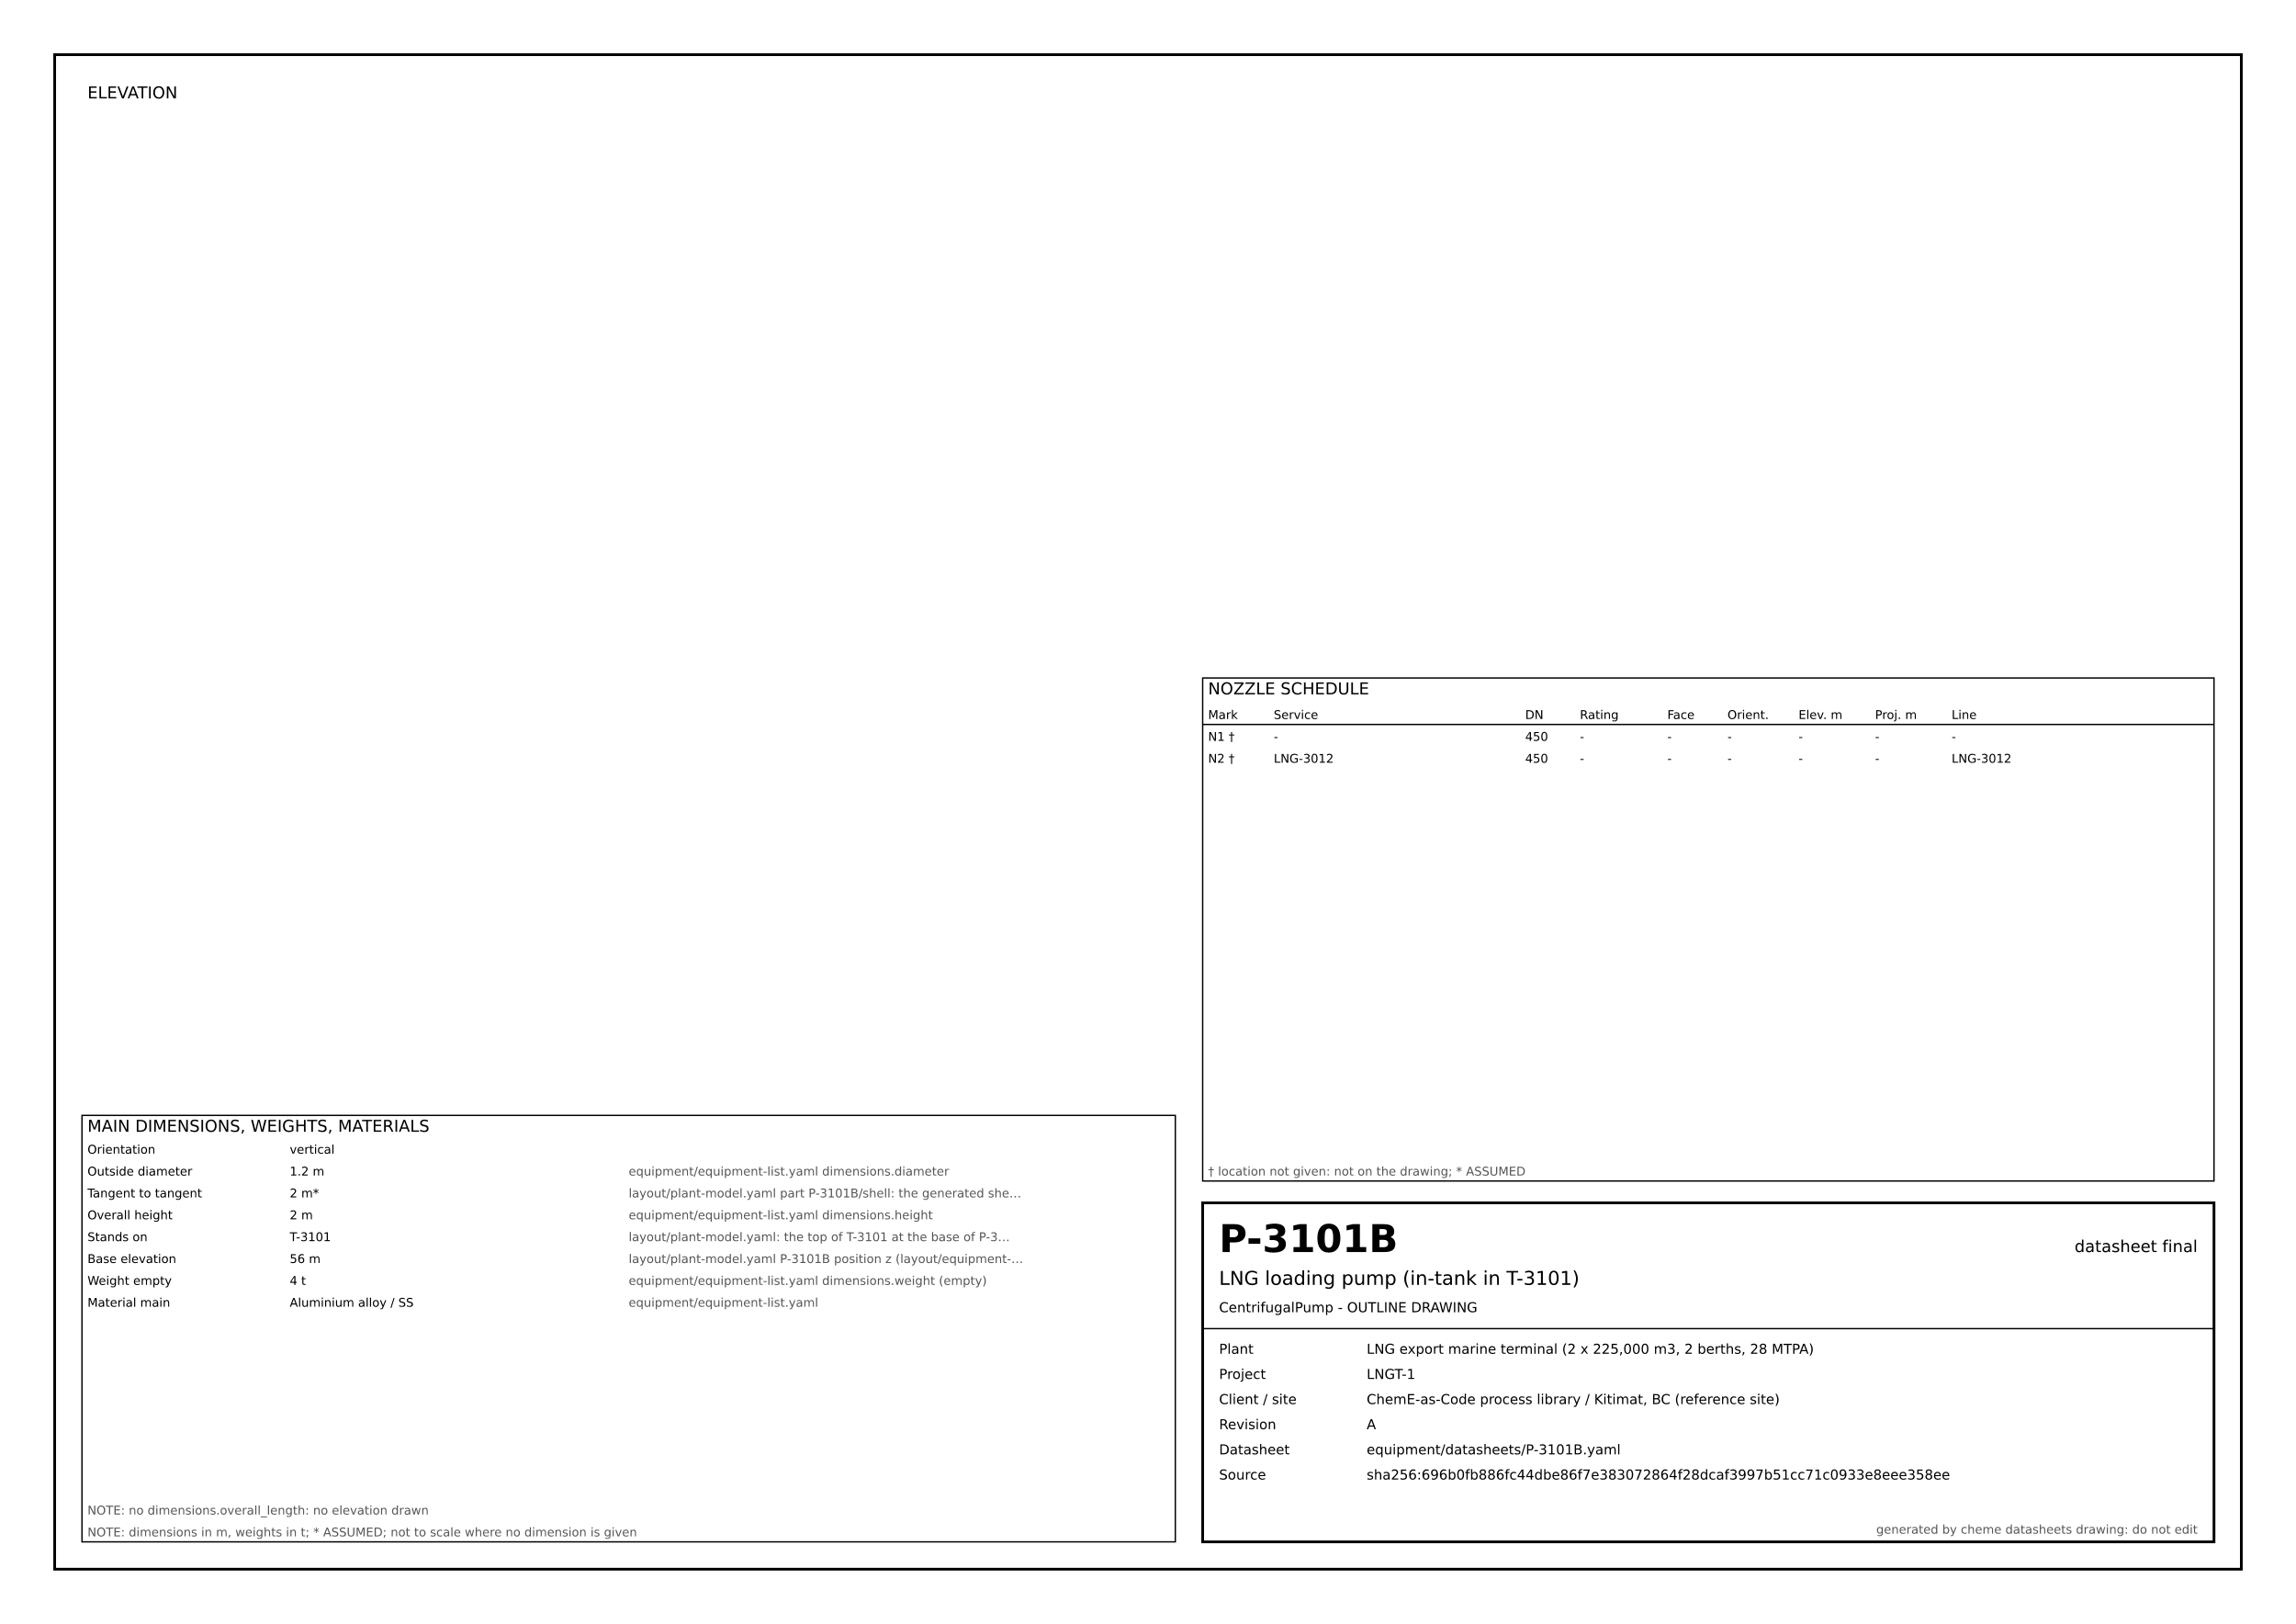
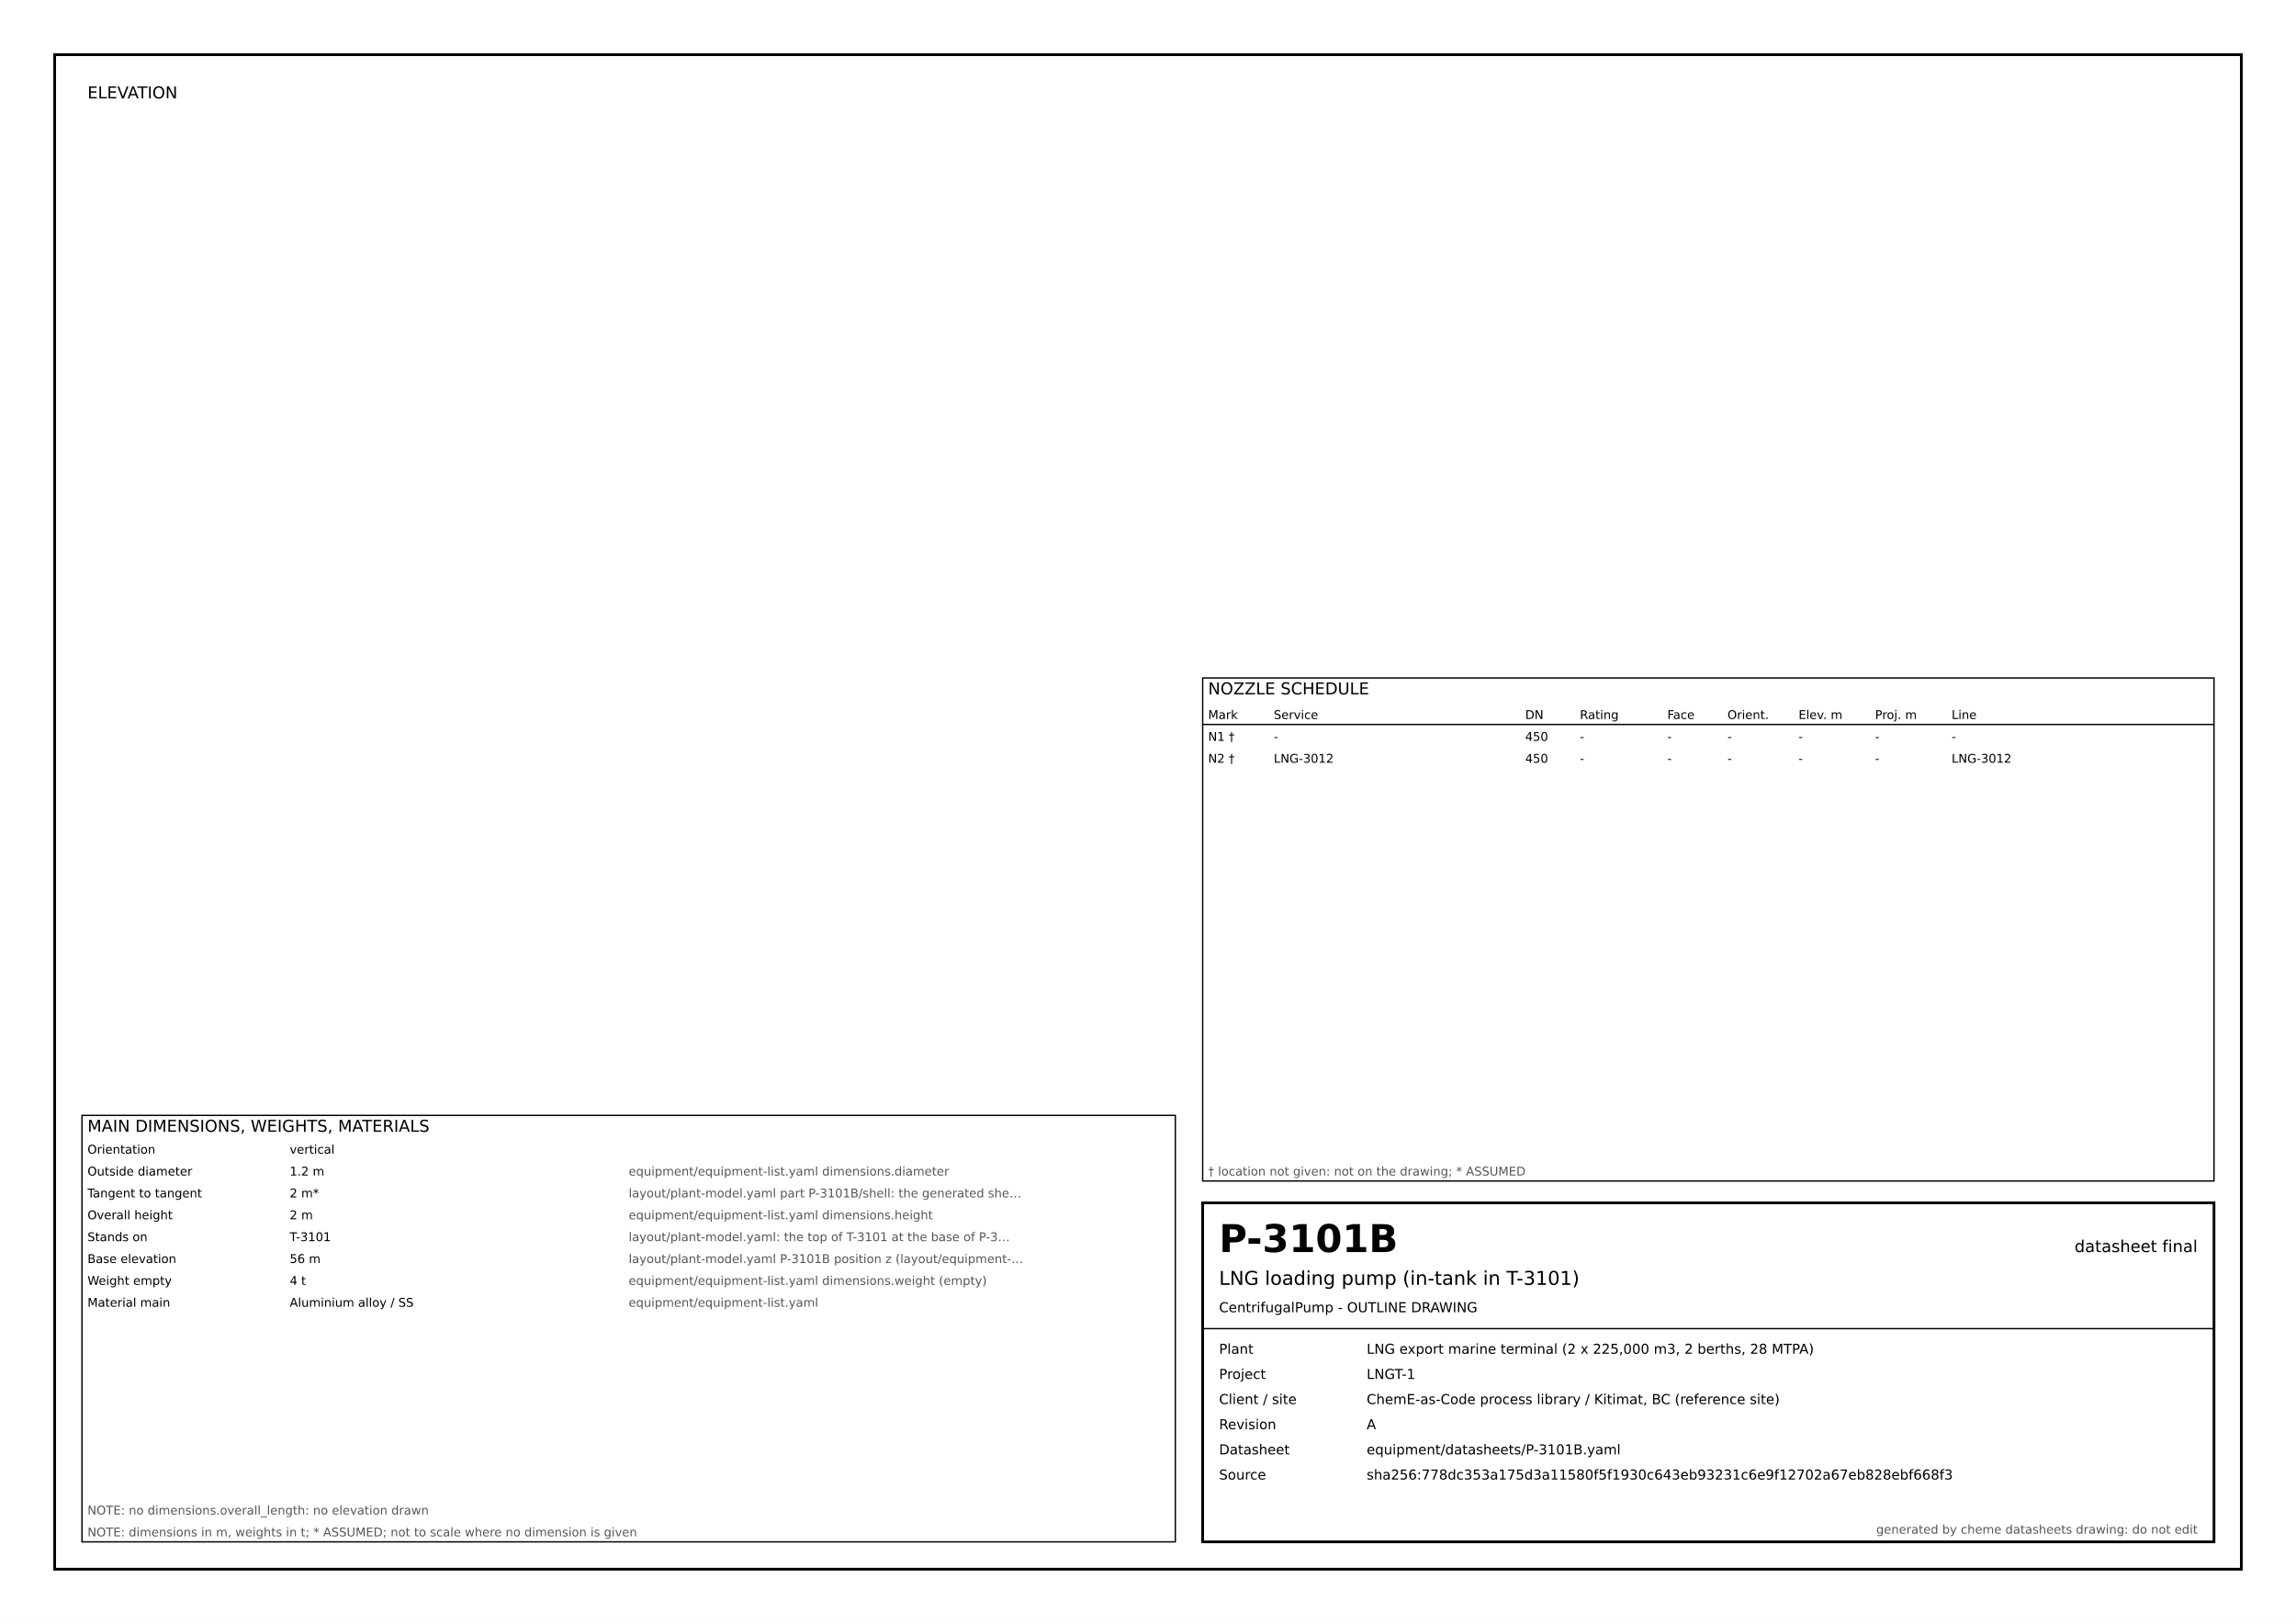
<svg xmlns="http://www.w3.org/2000/svg" width="420mm" height="297mm" viewBox="0 0 420 297">
  <style>
.frame{fill:none;stroke:#000;stroke-width:0.5}
.thin{fill:none;stroke:#000;stroke-width:0.25}
.outline{fill:#fff;stroke:#000;stroke-width:0.5}
.hidden{fill:none;stroke:#000;stroke-width:0.25;stroke-dasharray:1.5 1}
.centre{fill:none;stroke:#555;stroke-width:0.18;stroke-dasharray:4 1 1 1}
.tl{fill:none;stroke:#555;stroke-width:0.18;stroke-dasharray:2 1}
.dim{fill:none;stroke:#1f4e79;stroke-width:0.18}
.nozzle{fill:#fff;stroke:#b71c1c;stroke-width:0.35}
.section{fill:none;stroke:#2e7d32;stroke-width:0.25;stroke-dasharray:2 1}
text{font-family:'DejaVu Sans',Arial,Helvetica,sans-serif;fill:#000}
.t2{font-size:2.2px}.t25{font-size:2.5px}.t3{font-size:3px}.t35{font-size:3.5px}
.t5{font-size:5px;font-weight:bold}.t7{font-size:7px;font-weight:bold}
.dimt{font-size:2.3px;fill:#1f4e79}.nt{font-size:2.3px;fill:#b71c1c}
.note{font-size:2.2px;fill:#555}
.draft{font-size:40px;font-weight:bold;fill:#c62828;fill-opacity:0.12}
</style>
  <rect x="0" y="0" width="420" height="297" fill="#fff" />
  <rect x="10" y="10" width="400" height="277" class="frame" />
  <text x="16" y="18" class="t3" text-anchor="start">ELEVATION</text>
  <text x="221" y="127" class="t3" text-anchor="start">NOZZLE SCHEDULE</text>
  <text x="221" y="131.5" class="t2" text-anchor="start">Mark</text>
  <text x="233" y="131.5" class="t2" text-anchor="start">Service</text>
  <text x="279" y="131.5" class="t2" text-anchor="start">DN</text>
  <text x="289" y="131.5" class="t2" text-anchor="start">Rating</text>
  <text x="305" y="131.5" class="t2" text-anchor="start">Face</text>
  <text x="316" y="131.5" class="t2" text-anchor="start">Orient.</text>
  <text x="329" y="131.5" class="t2" text-anchor="start">Elev. m</text>
  <text x="343" y="131.5" class="t2" text-anchor="start">Proj. m</text>
  <text x="357" y="131.5" class="t2" text-anchor="start">Line</text>
  <line x1="220" y1="132.5" x2="405" y2="132.5" class="thin" />
  <text x="221" y="135.5" class="t2" text-anchor="start">N1 †</text>
  <text x="233" y="135.5" class="t2" text-anchor="start">-</text>
  <text x="279" y="135.5" class="t2" text-anchor="start">450</text>
  <text x="289" y="135.5" class="t2" text-anchor="start">-</text>
  <text x="305" y="135.5" class="t2" text-anchor="start">-</text>
  <text x="316" y="135.5" class="t2" text-anchor="start">-</text>
  <text x="329" y="135.5" class="t2" text-anchor="start">-</text>
  <text x="343" y="135.5" class="t2" text-anchor="start">-</text>
  <text x="357" y="135.5" class="t2" text-anchor="start">-</text>
  <text x="221" y="139.5" class="t2" text-anchor="start">N2 †</text>
  <text x="233" y="139.5" class="t2" text-anchor="start">LNG-3012</text>
  <text x="279" y="139.5" class="t2" text-anchor="start">450</text>
  <text x="289" y="139.5" class="t2" text-anchor="start">-</text>
  <text x="305" y="139.5" class="t2" text-anchor="start">-</text>
  <text x="316" y="139.5" class="t2" text-anchor="start">-</text>
  <text x="329" y="139.5" class="t2" text-anchor="start">-</text>
  <text x="343" y="139.5" class="t2" text-anchor="start">-</text>
  <text x="357" y="139.5" class="t2" text-anchor="start">LNG-3012</text>
  <text x="221" y="215" class="note" text-anchor="start">† location not given: not on the drawing; * ASSUMED</text>
  <rect x="220" y="124" width="185" height="92" class="thin" />
  <text x="16" y="207" class="t3" text-anchor="start">MAIN DIMENSIONS, WEIGHTS, MATERIALS</text>
  <text x="16" y="211" class="t2" text-anchor="start">Orientation</text>
  <text x="53" y="211" class="t2" text-anchor="start">vertical</text>
  <text x="115" y="211" class="note" text-anchor="start" />
  <text x="16" y="215" class="t2" text-anchor="start">Outside diameter</text>
  <text x="53" y="215" class="t2" text-anchor="start">1.2 m</text>
  <text x="115" y="215" class="note" text-anchor="start">equipment/equipment-list.yaml dimensions.diameter</text>
  <text x="16" y="219" class="t2" text-anchor="start">Tangent to tangent</text>
  <text x="53" y="219" class="t2" text-anchor="start">2 m*</text>
  <text x="115" y="219" class="note" text-anchor="start">layout/plant-model.yaml part P-3101B/shell: the generated she…</text>
  <text x="16" y="223" class="t2" text-anchor="start">Overall height</text>
  <text x="53" y="223" class="t2" text-anchor="start">2 m</text>
  <text x="115" y="223" class="note" text-anchor="start">equipment/equipment-list.yaml dimensions.height</text>
  <text x="16" y="227" class="t2" text-anchor="start">Stands on</text>
  <text x="53" y="227" class="t2" text-anchor="start">T-3101</text>
  <text x="115" y="227" class="note" text-anchor="start">layout/plant-model.yaml: the top of T-3101 at the base of P-3…</text>
  <text x="16" y="231" class="t2" text-anchor="start">Base elevation</text>
  <text x="53" y="231" class="t2" text-anchor="start">56 m</text>
  <text x="115" y="231" class="note" text-anchor="start">layout/plant-model.yaml P-3101B position z (layout/equipment-…</text>
  <text x="16" y="235" class="t2" text-anchor="start">Weight empty</text>
  <text x="53" y="235" class="t2" text-anchor="start">4 t</text>
  <text x="115" y="235" class="note" text-anchor="start">equipment/equipment-list.yaml dimensions.weight (empty)</text>
  <text x="16" y="239" class="t2" text-anchor="start">Material main</text>
  <text x="53" y="239" class="t2" text-anchor="start">Aluminium alloy / SS</text>
  <text x="115" y="239" class="note" text-anchor="start">equipment/equipment-list.yaml</text>
  <text x="16" y="277" class="note" text-anchor="start">NOTE: no dimensions.overall_length: no elevation drawn</text>
  <text x="16" y="281" class="note" text-anchor="start">NOTE: dimensions in m, weights in t; * ASSUMED; not to scale where no dimension is given</text>
  <rect x="15" y="204" width="200" height="78" class="thin" />
  <rect x="220" y="220" width="185" height="62" class="frame" />
  <text x="223" y="229" class="t7" text-anchor="start">P-3101B</text>
  <text x="223" y="235" class="t35" text-anchor="start">LNG loading pump (in-tank in T-3101)</text>
  <text x="223" y="240" class="t25" text-anchor="start">CentrifugalPump - OUTLINE DRAWING</text>
  <line x1="220" y1="243" x2="405" y2="243" class="thin" />
  <text x="223" y="247.6" class="t25" text-anchor="start">Plant</text>
  <text x="250" y="247.6" class="t25" text-anchor="start">LNG export marine terminal (2 x 225,000 m3, 2 berths, 28 MTPA)</text>
  <text x="223" y="252.2" class="t25" text-anchor="start">Project</text>
  <text x="250" y="252.2" class="t25" text-anchor="start">LNGT-1</text>
  <text x="223" y="256.8" class="t25" text-anchor="start">Client / site</text>
  <text x="250" y="256.8" class="t25" text-anchor="start">ChemE-as-Code process library / Kitimat, BC (reference site)</text>
  <text x="223" y="261.4" class="t25" text-anchor="start">Revision</text>
  <text x="250" y="261.4" class="t25" text-anchor="start">A</text>
  <text x="223" y="266" class="t25" text-anchor="start">Datasheet</text>
  <text x="250" y="266" class="t25" text-anchor="start">equipment/datasheets/P-3101B.yaml</text>
  <text x="223" y="270.6" class="t25" text-anchor="start">Source</text>
-   <text x="250" y="270.6" class="t25" text-anchor="start">sha256:696b0fb886fc44dbe86f7e383072864f28dcaf3997b51cc71c0933e8eee358ee</text>
+   <text x="250" y="270.6" class="t25" text-anchor="start">sha256:778dc353a175d3a11580f5f1930c643eb93231c6e9f12702a67eb828ebf668f3</text>
  <text x="402" y="229" class="t3" text-anchor="end">datasheet final</text>
  <text x="402" y="280.5" class="note" text-anchor="end">generated by cheme datasheets drawing: do not edit</text>
</svg>
